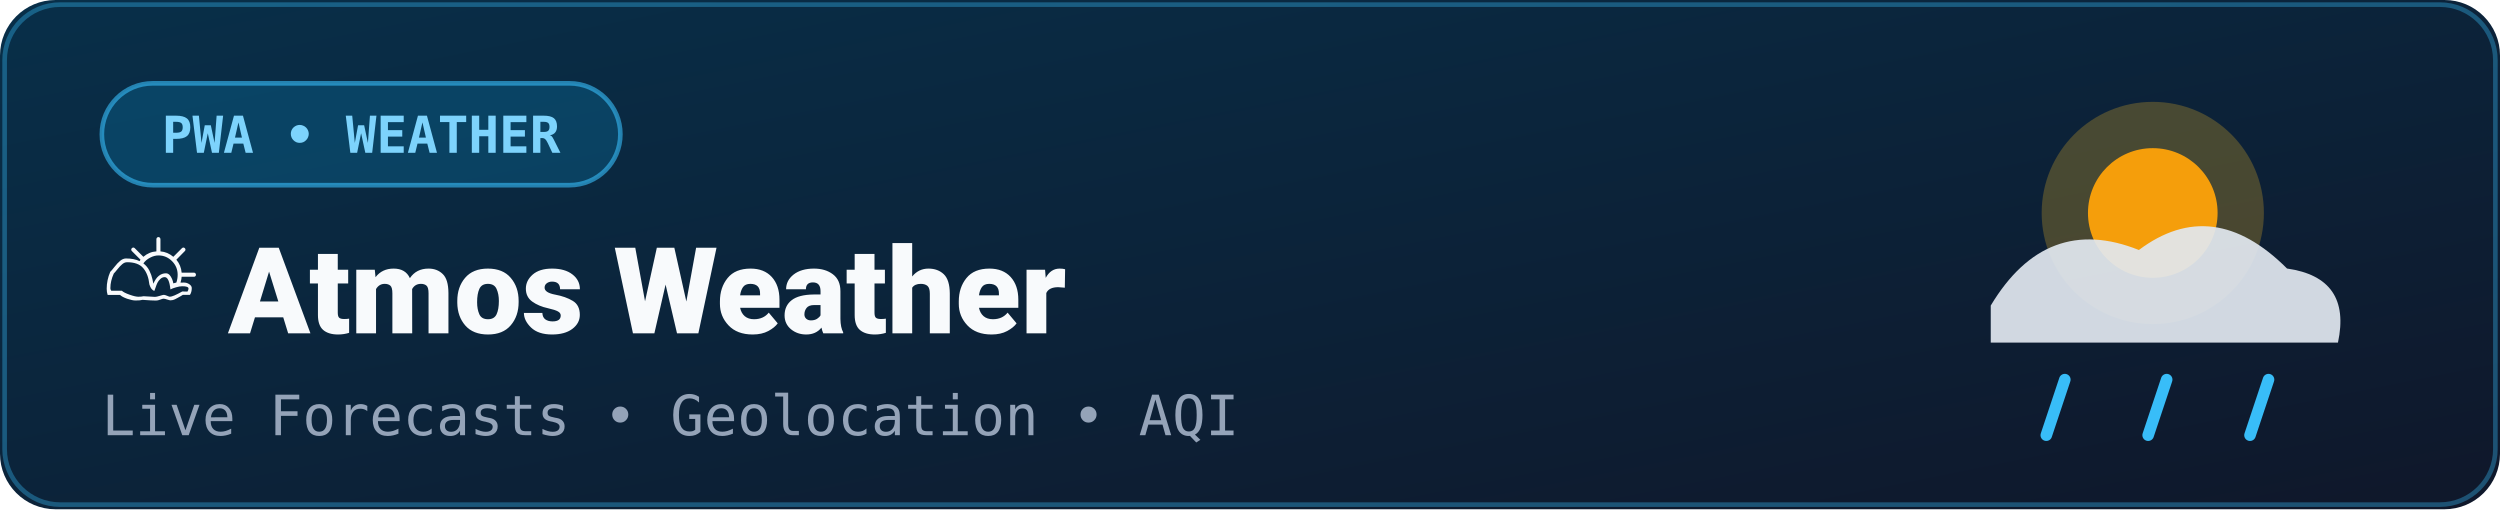
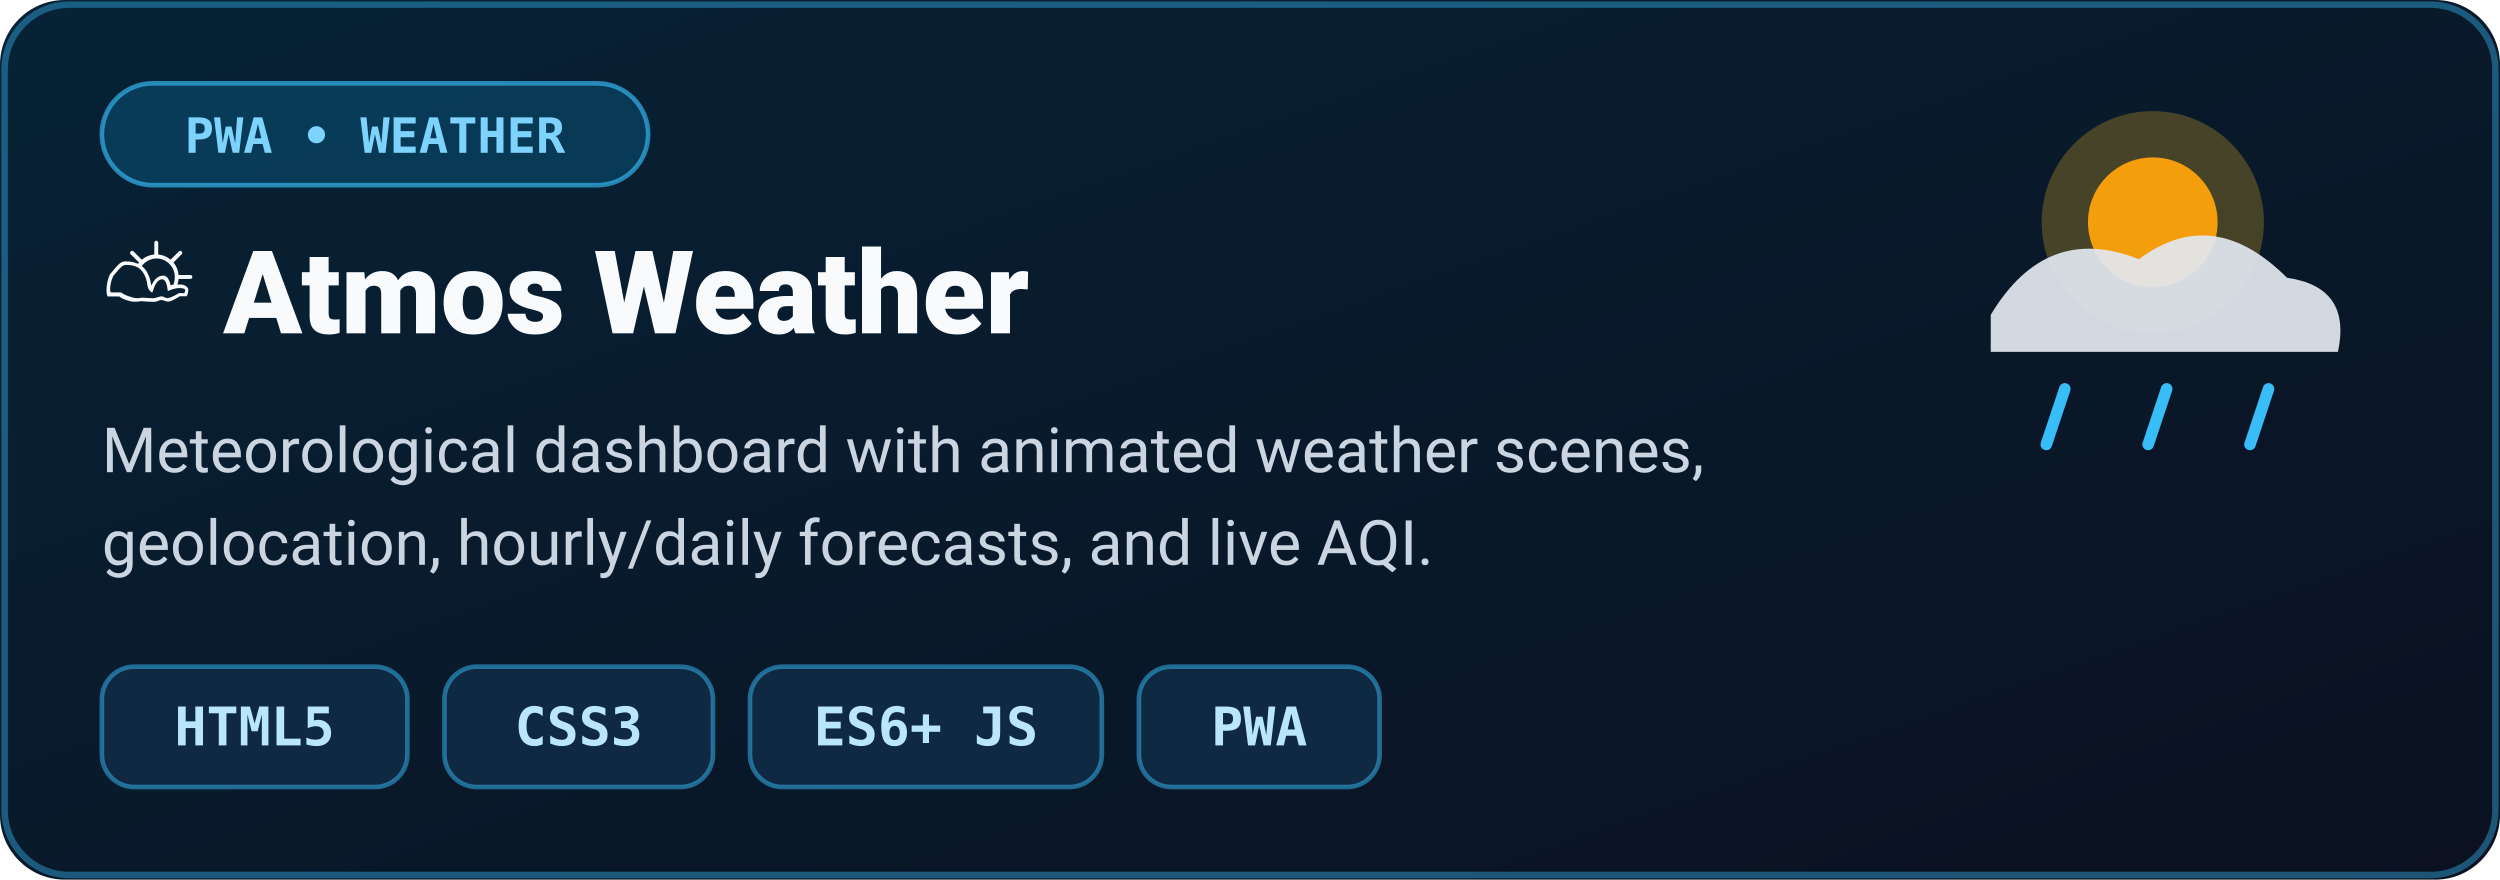
- <svg xmlns="http://www.w3.org/2000/svg" viewBox="0 0 540 110" width="540" height="110" role="img" aria-label="Atmos Weather">
+ <svg xmlns="http://www.w3.org/2000/svg" viewBox="0 0 540 190" width="540" height="190" role="img" aria-label="Atmos Weather">
  <defs>
    <linearGradient id="g" x1="0%" y1="0%" x2="100%" y2="100%">
-       <stop offset="0%" stop-color="#082f49" />
-       <stop offset="100%" stop-color="#0f172a" />
+       <stop offset="0%" stop-color="#072236" />
+       <stop offset="100%" stop-color="#0b1120" />
    </linearGradient>
    <clipPath id="c">
-       <rect width="540" height="110" rx="12" />
+       <rect width="540" height="190" rx="14" />
    </clipPath>
  </defs>
  <g clip-path="url(#c)">
-     <rect width="540" height="110" fill="url(#g)" />
-     <circle cx="465" cy="46" r="24" fill="#fbbf24" opacity="0.25">
+     <rect width="540" height="190" fill="url(#g)" />
+     <circle cx="465" cy="48" r="24" fill="#fbbf24" opacity="0.25">
      <animate attributeName="r" values="22;27;22" dur="3.5s" repeatCount="indefinite" />
    </circle>
-     <circle cx="465" cy="46" r="14" fill="#f59e0b" />
-     <path d="M430,66 Q442,46 462,54 Q478,42 494,58 Q508,60 505,74 L430,74 Z" fill="#e2e8f0" opacity="0.92">
+     <circle cx="465" cy="48" r="14" fill="#f59e0b" />
+     <path d="M430,68 Q442,48 462,56 Q478,44 494,60 Q508,62 505,76 L430,76 Z" fill="#e2e8f0" opacity="0.92">
      <animateTransform attributeName="transform" type="translate" values="0,0;-8,0;0,0" dur="4.5s" repeatCount="indefinite" />
    </path>
-     <line x1="446" y1="82" x2="442" y2="94" stroke="#38bdf8" stroke-width="2.5" stroke-linecap="round">
+     <line x1="446" y1="84" x2="442" y2="96" stroke="#38bdf8" stroke-width="2.5" stroke-linecap="round">
      <animate attributeName="opacity" values="0;1;0" dur="1.4s" repeatCount="indefinite" />
    </line>
-     <line x1="468" y1="82" x2="464" y2="94" stroke="#38bdf8" stroke-width="2.5" stroke-linecap="round">
+     <line x1="468" y1="84" x2="464" y2="96" stroke="#38bdf8" stroke-width="2.5" stroke-linecap="round">
      <animate attributeName="opacity" values="0;1;0" dur="1.4s" begin="0.5s" repeatCount="indefinite" />
    </line>
-     <line x1="490" y1="82" x2="486" y2="94" stroke="#38bdf8" stroke-width="2.5" stroke-linecap="round">
+     <line x1="490" y1="84" x2="486" y2="96" stroke="#38bdf8" stroke-width="2.5" stroke-linecap="round">
      <animate attributeName="opacity" values="0;1;0" dur="1.4s" begin="0.9s" repeatCount="indefinite" />
    </line>
-     <rect x="22" y="18" width="112" height="22" rx="11" fill="#0ea5e9" fill-opacity="0.2" stroke="#38bdf8" stroke-opacity="0.6" />
-     <text x="78" y="33" text-anchor="middle" font-family="ui-monospace, Menlo, monospace" font-size="11" font-weight="700" fill="#7dd3fc">PWA • WEATHER</text>
-     <text x="22" y="72" font-family="-apple-system, Segoe UI, Roboto, sans-serif" font-size="26" font-weight="800" fill="#f8fafc">⛅ Atmos Weather</text>
-     <text x="22" y="94" font-family="ui-monospace, Menlo, monospace" font-size="12" fill="#94a3b8">Live Forecasts • Geolocation • AQI</text>
-     <rect x="1" y="1" width="538" height="108" rx="12" fill="none" stroke="#38bdf8" stroke-opacity="0.35" />
+     <rect x="22" y="18" width="118" height="22" rx="11" fill="#0ea5e9" fill-opacity="0.2" stroke="#38bdf8" stroke-opacity="0.65" />
+     <text x="81" y="33" text-anchor="middle" font-family="ui-monospace, Menlo, monospace" font-size="10.5" font-weight="700" fill="#7dd3fc">PWA • WEATHER</text>
+     <text x="22" y="72" font-family="-apple-system, Segoe UI, Roboto, sans-serif" font-size="25" font-weight="800" fill="#f8fafc">⛅ Atmos Weather</text>
+     <text x="22" y="102" font-family="-apple-system, Segoe UI, Roboto, sans-serif" font-size="13.5" fill="#cbd5e1">Meteorological dashboard with animated weather scenes,</text>
+     <text x="22" y="122" font-family="-apple-system, Segoe UI, Roboto, sans-serif" font-size="13.5" fill="#cbd5e1">geolocation, hourly/daily forecasts, and live AQI.</text>
+     <g transform="translate(22, 144)" font-family="ui-monospace, Menlo, monospace" font-size="11.5" font-weight="700" fill="#bae6fd">
+       <rect x="0" y="0" width="66" height="26" rx="7" fill="#0f2942" stroke="#38bdf8" stroke-opacity="0.5" />
+       <text x="33" y="17" text-anchor="middle">HTML5</text>
+       <rect x="74" y="0" width="58" height="26" rx="7" fill="#0f2942" stroke="#38bdf8" stroke-opacity="0.5" />
+       <text x="103" y="17" text-anchor="middle">CSS3</text>
+       <rect x="140" y="0" width="76" height="26" rx="7" fill="#0f2942" stroke="#38bdf8" stroke-opacity="0.5" />
+       <text x="178" y="17" text-anchor="middle">ES6+ JS</text>
+       <rect x="224" y="0" width="52" height="26" rx="7" fill="#0f2942" stroke="#38bdf8" stroke-opacity="0.5" />
+       <text x="250" y="17" text-anchor="middle">PWA</text>
+     </g>
+     <rect x="1" y="1" width="538" height="188" rx="14" fill="none" stroke="#38bdf8" stroke-opacity="0.4" stroke-width="1.4" />
  </g>
</svg>
